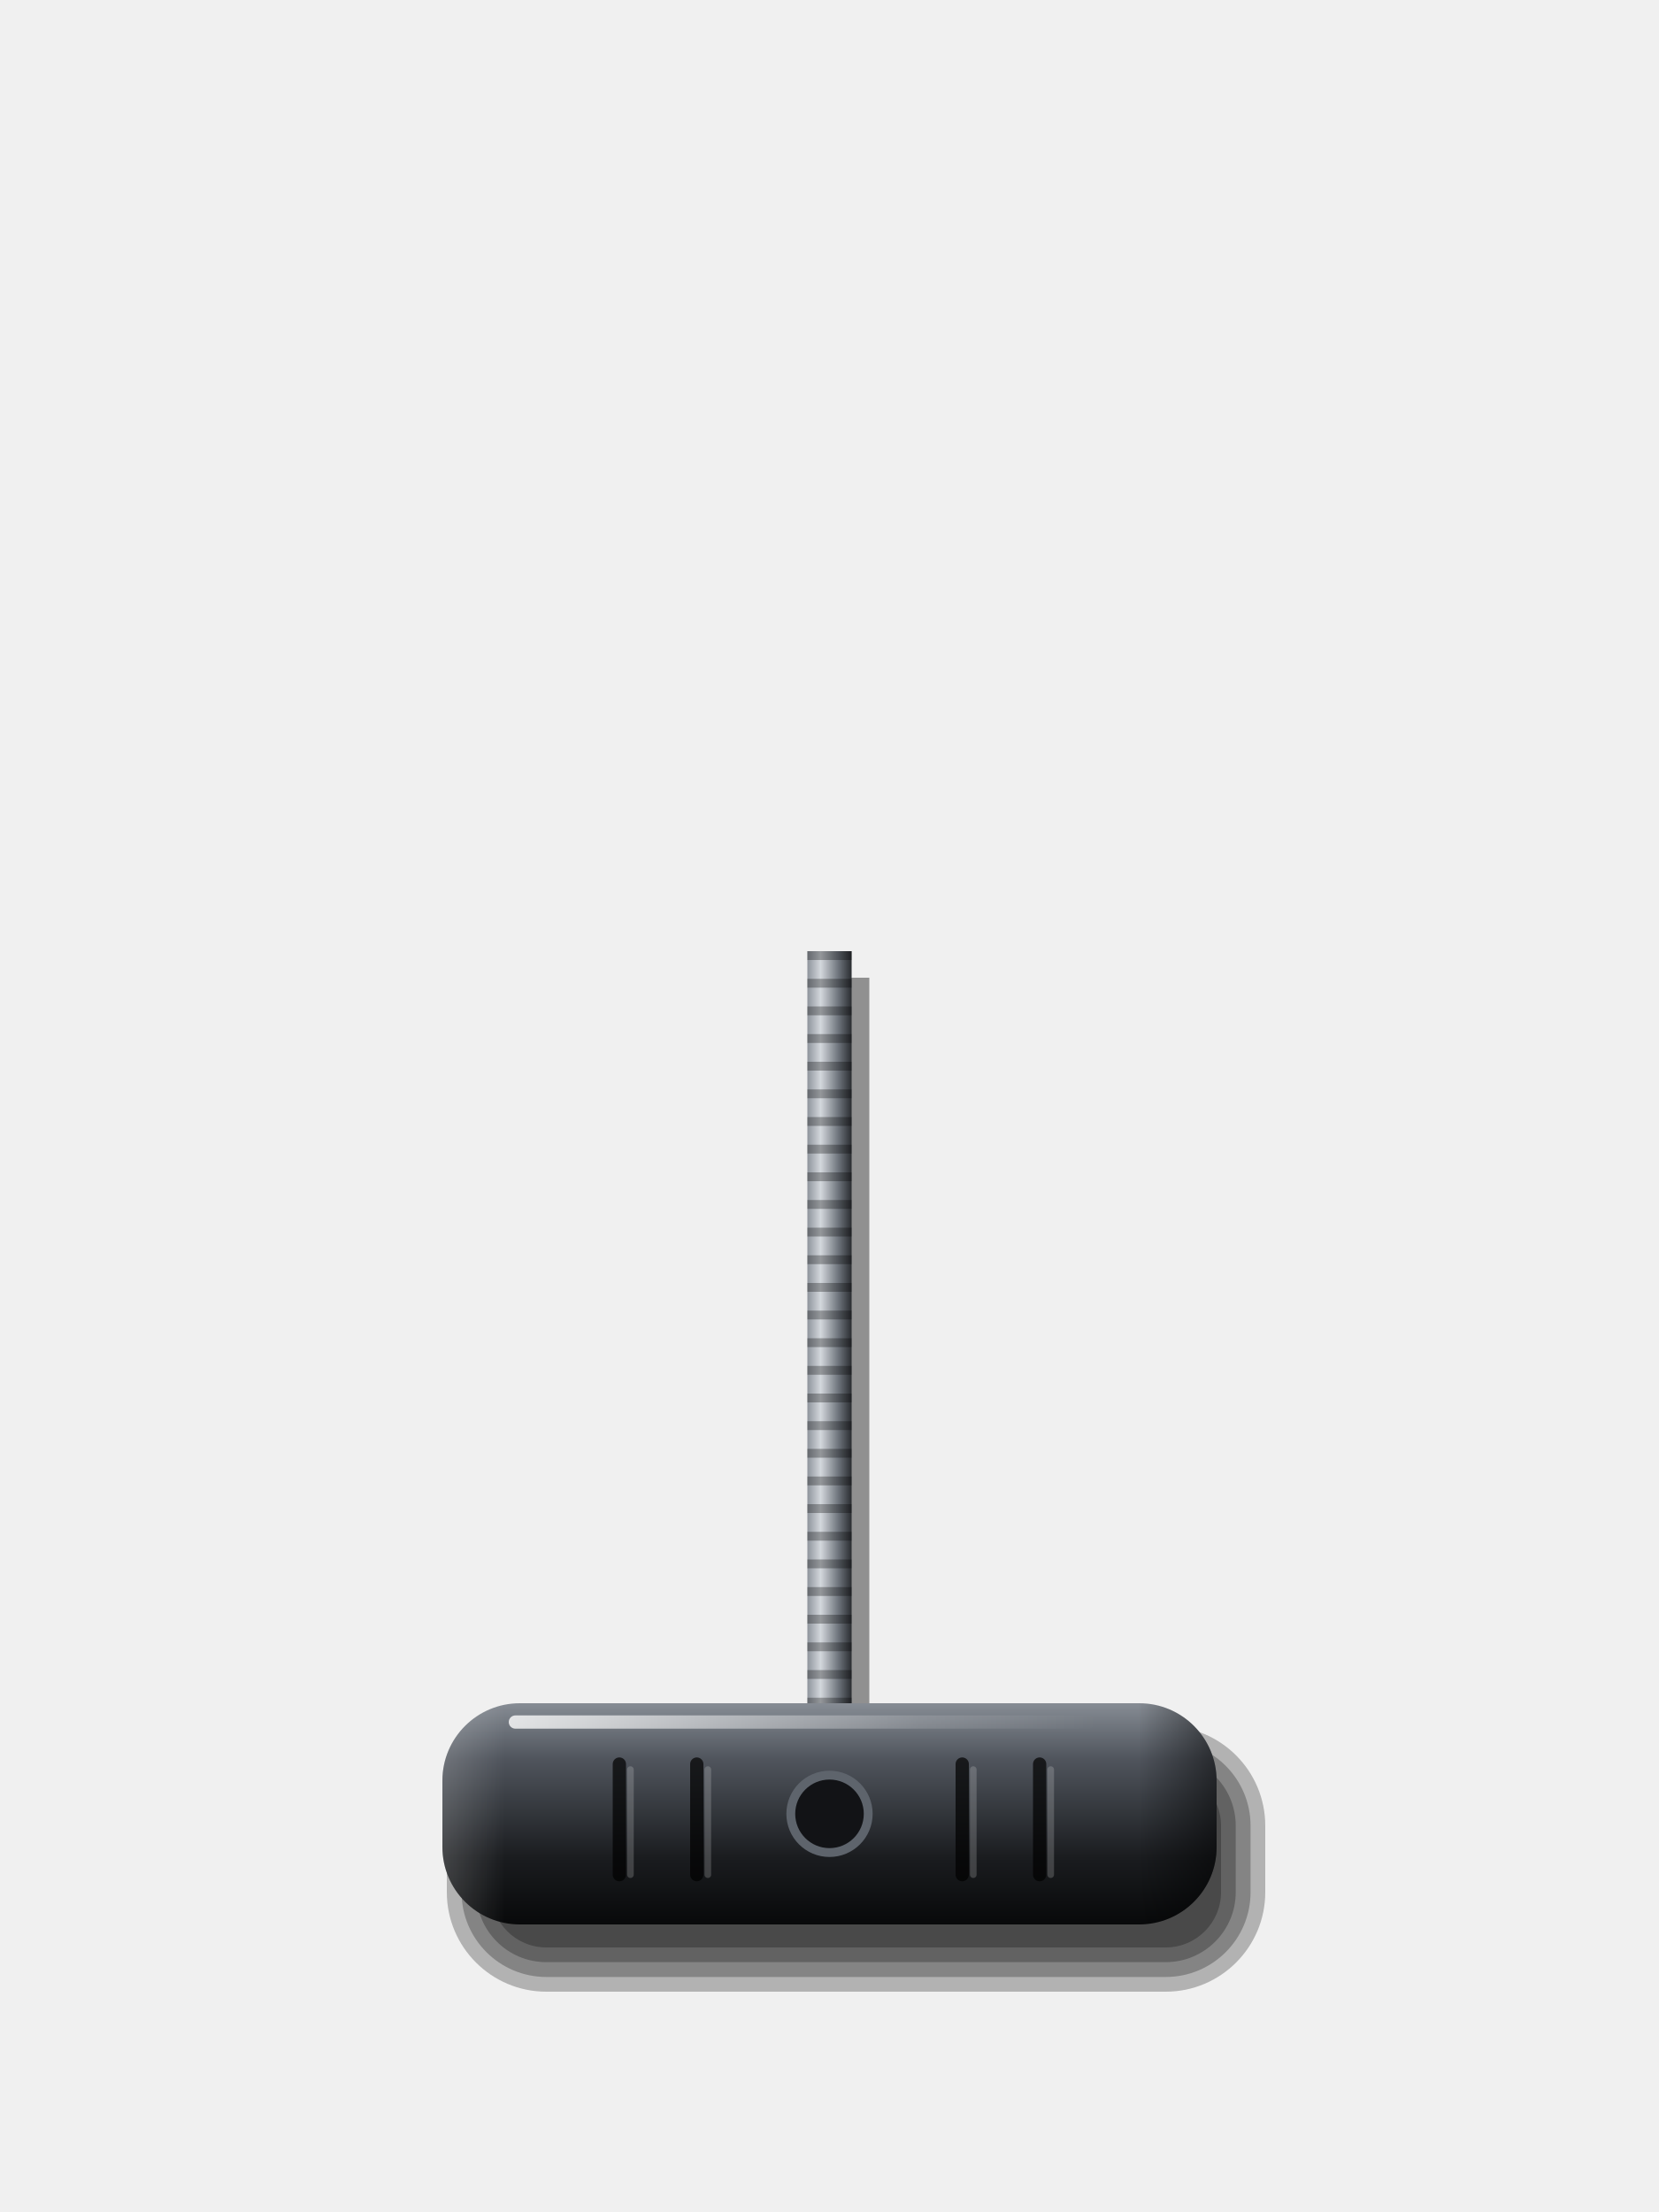
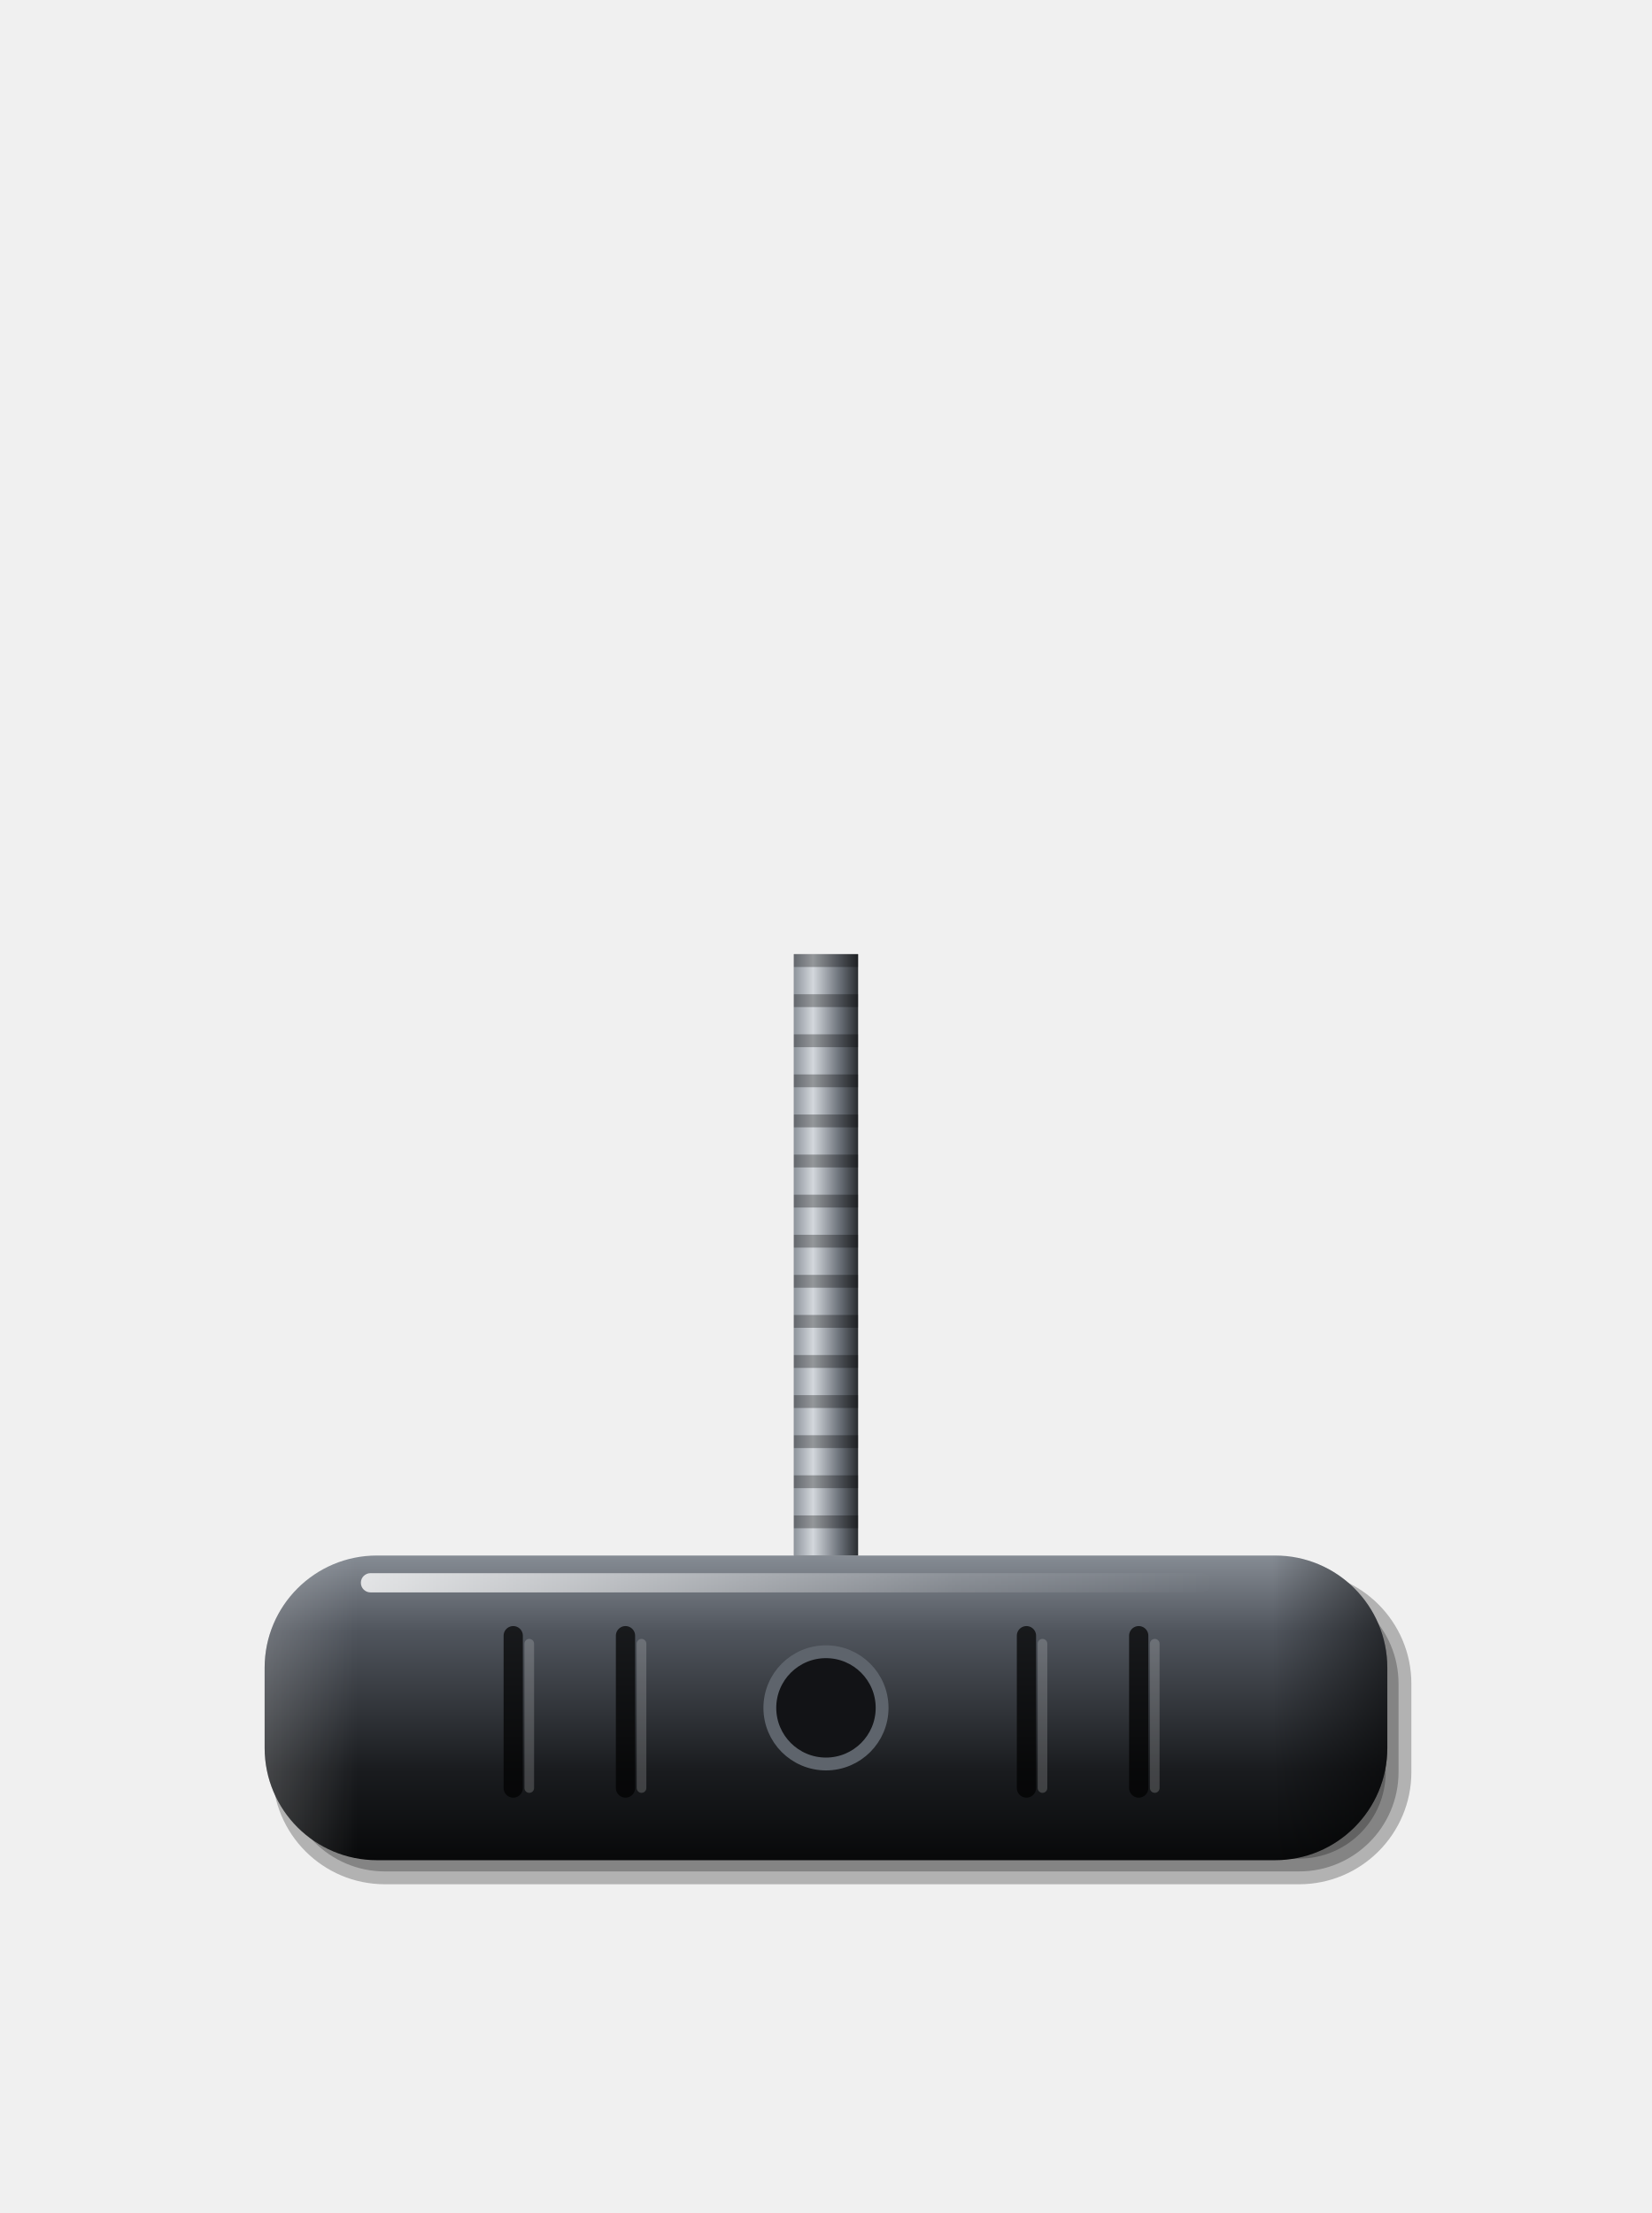
- <svg xmlns="http://www.w3.org/2000/svg" viewBox="0 0 300 400" width="300" height="400">
+ <svg xmlns="http://www.w3.org/2000/svg" viewBox="0 0 206 276" width="206" height="276">
  <defs>
    <linearGradient id="a" x1="0" y1="0" x2="0" y2="1">
      <stop offset="0" stop-color="#868C94" />
      <stop offset="0.25" stop-color="#50555D" />
      <stop offset="0.7" stop-color="#1A1C1F" />
      <stop offset="1" stop-color="#08090A" />
    </linearGradient>
    <linearGradient id="b" x1="0" y1="0" x2="1" y2="0">
      <stop offset="0" stop-color="#FFFFFF" stop-opacity="0.18" />
      <stop offset="0.08" stop-color="#FFFFFF" stop-opacity="0" />
      <stop offset="0.9" stop-color="#000" stop-opacity="0" />
      <stop offset="1" stop-color="#000" stop-opacity="0.5" />
    </linearGradient>
    <linearGradient id="c" x1="0" y1="0" x2="1" y2="0">
      <stop offset="0" stop-color="#FFFFFF" stop-opacity="0.8" />
      <stop offset="0.7" stop-color="#FFFFFF" stop-opacity="0.15" />
      <stop offset="1" stop-color="#FFFFFF" stop-opacity="0" />
    </linearGradient>
    <linearGradient id="d" x1="0" y1="0" x2="1" y2="0">
      <stop offset="0" stop-color="#8E949C" />
      <stop offset="0.3" stop-color="#D3D7DC" />
      <stop offset="0.7" stop-color="#6E747C" />
      <stop offset="1" stop-color="#2A2D31" />
    </linearGradient>
    <linearGradient id="e" x1="0" y1="0" x2="1" y2="0">
      <stop offset="0" stop-color="#F2F4F6" />
      <stop offset="0.4" stop-color="#B9BEC4" />
      <stop offset="1" stop-color="#4A4F56" />
    </linearGradient>
  </defs>
-   <rect x="149.2" y="176.8" width="8" height="140" rx="0" fill="#000" fill-opacity="0.4" />
-   <rect x="146" y="172" width="8" height="140" rx="0" fill="url(#d)" />
-   <line x1="150" y1="172" x2="150" y2="312" stroke="#000" stroke-opacity="0.3" stroke-width="8" stroke-dasharray="1.6 3.4" />
-   <rect x="80.8" y="312.16" width="148" height="48" rx="18" fill="#000" fill-opacity="0.26" />
-   <rect x="83.47" y="314.83" width="142.67" height="42.67" rx="15.33" fill="#000" fill-opacity="0.26" />
-   <rect x="86.13" y="317.49" width="137.33" height="37.33" rx="12.67" fill="#000" fill-opacity="0.26" />
-   <rect x="88.8" y="320.16" width="132" height="32" rx="10" fill="#000" fill-opacity="0.26" />
-   <rect x="80" y="308" width="140" height="40" rx="14" fill="url(#a)" />
-   <rect x="80" y="308" width="140" height="40" rx="14" fill="url(#b)" />
-   <rect x="92" y="310.2" width="106" height="2.4" rx="1.2" fill="url(#c)" />
-   <line x1="112" y1="319" x2="112" y2="339" stroke="#000" stroke-opacity="0.7" stroke-width="2.4" stroke-linecap="round" />
-   <line x1="114" y1="320" x2="114" y2="339" stroke="#FFFFFF" stroke-opacity="0.18" stroke-width="1.2" stroke-linecap="round" />
-   <line x1="126" y1="319" x2="126" y2="339" stroke="#000" stroke-opacity="0.7" stroke-width="2.4" stroke-linecap="round" />
-   <line x1="128" y1="320" x2="128" y2="339" stroke="#FFFFFF" stroke-opacity="0.18" stroke-width="1.2" stroke-linecap="round" />
-   <line x1="174" y1="319" x2="174" y2="339" stroke="#000" stroke-opacity="0.7" stroke-width="2.4" stroke-linecap="round" />
-   <line x1="176" y1="320" x2="176" y2="339" stroke="#FFFFFF" stroke-opacity="0.18" stroke-width="1.2" stroke-linecap="round" />
-   <line x1="188" y1="319" x2="188" y2="339" stroke="#000" stroke-opacity="0.7" stroke-width="2.4" stroke-linecap="round" />
-   <line x1="190" y1="320" x2="190" y2="339" stroke="#FFFFFF" stroke-opacity="0.18" stroke-width="1.2" stroke-linecap="round" />
-   <circle cx="150" cy="328" r="7" fill="#121316" stroke="#5E646C" stroke-width="1.6" />
+   <rect x="99" y="119" width="8" height="79" rx="0" fill="#000" fill-opacity="0.4" />
+   <rect x="99" y="119" width="8" height="75" rx="0" fill="url(#d)" />
+   <line x1="103" y1="119" x2="103" y2="194" stroke="#000" stroke-opacity="0.3" stroke-width="8" stroke-dasharray="1.6 3.4" />
+   <rect x="34" y="196" width="142" height="39" rx="14" fill="#000" fill-opacity="0.26" />
+   <rect x="35.6" y="197.6" width="138.8" height="35.8" rx="12.4" fill="#000" fill-opacity="0.26" />
+   <rect x="37.2" y="199.2" width="135.6" height="32.6" rx="10.8" fill="#000" fill-opacity="0.26" />
+   <rect x="33" y="194" width="140" height="38" rx="14" fill="url(#a)" />
+   <rect x="33" y="194" width="140" height="38" rx="14" fill="url(#b)" />
+   <rect x="45" y="196.2" width="106" height="2.4" rx="1.2" fill="url(#c)" />
+   <line x1="64" y1="204" x2="64" y2="223" stroke="#000" stroke-opacity="0.7" stroke-width="2.4" stroke-linecap="round" />
+   <line x1="66" y1="205" x2="66" y2="223" stroke="#FFFFFF" stroke-opacity="0.18" stroke-width="1.2" stroke-linecap="round" />
+   <line x1="78" y1="204" x2="78" y2="223" stroke="#000" stroke-opacity="0.7" stroke-width="2.4" stroke-linecap="round" />
+   <line x1="80" y1="205" x2="80" y2="223" stroke="#FFFFFF" stroke-opacity="0.18" stroke-width="1.2" stroke-linecap="round" />
+   <line x1="128" y1="204" x2="128" y2="223" stroke="#000" stroke-opacity="0.7" stroke-width="2.4" stroke-linecap="round" />
+   <line x1="130" y1="205" x2="130" y2="223" stroke="#FFFFFF" stroke-opacity="0.18" stroke-width="1.2" stroke-linecap="round" />
+   <line x1="142" y1="204" x2="142" y2="223" stroke="#000" stroke-opacity="0.7" stroke-width="2.4" stroke-linecap="round" />
+   <line x1="144" y1="205" x2="144" y2="223" stroke="#FFFFFF" stroke-opacity="0.18" stroke-width="1.2" stroke-linecap="round" />
+   <circle cx="103" cy="213" r="7" fill="#121316" stroke="#5E646C" stroke-width="1.6" />
</svg>
